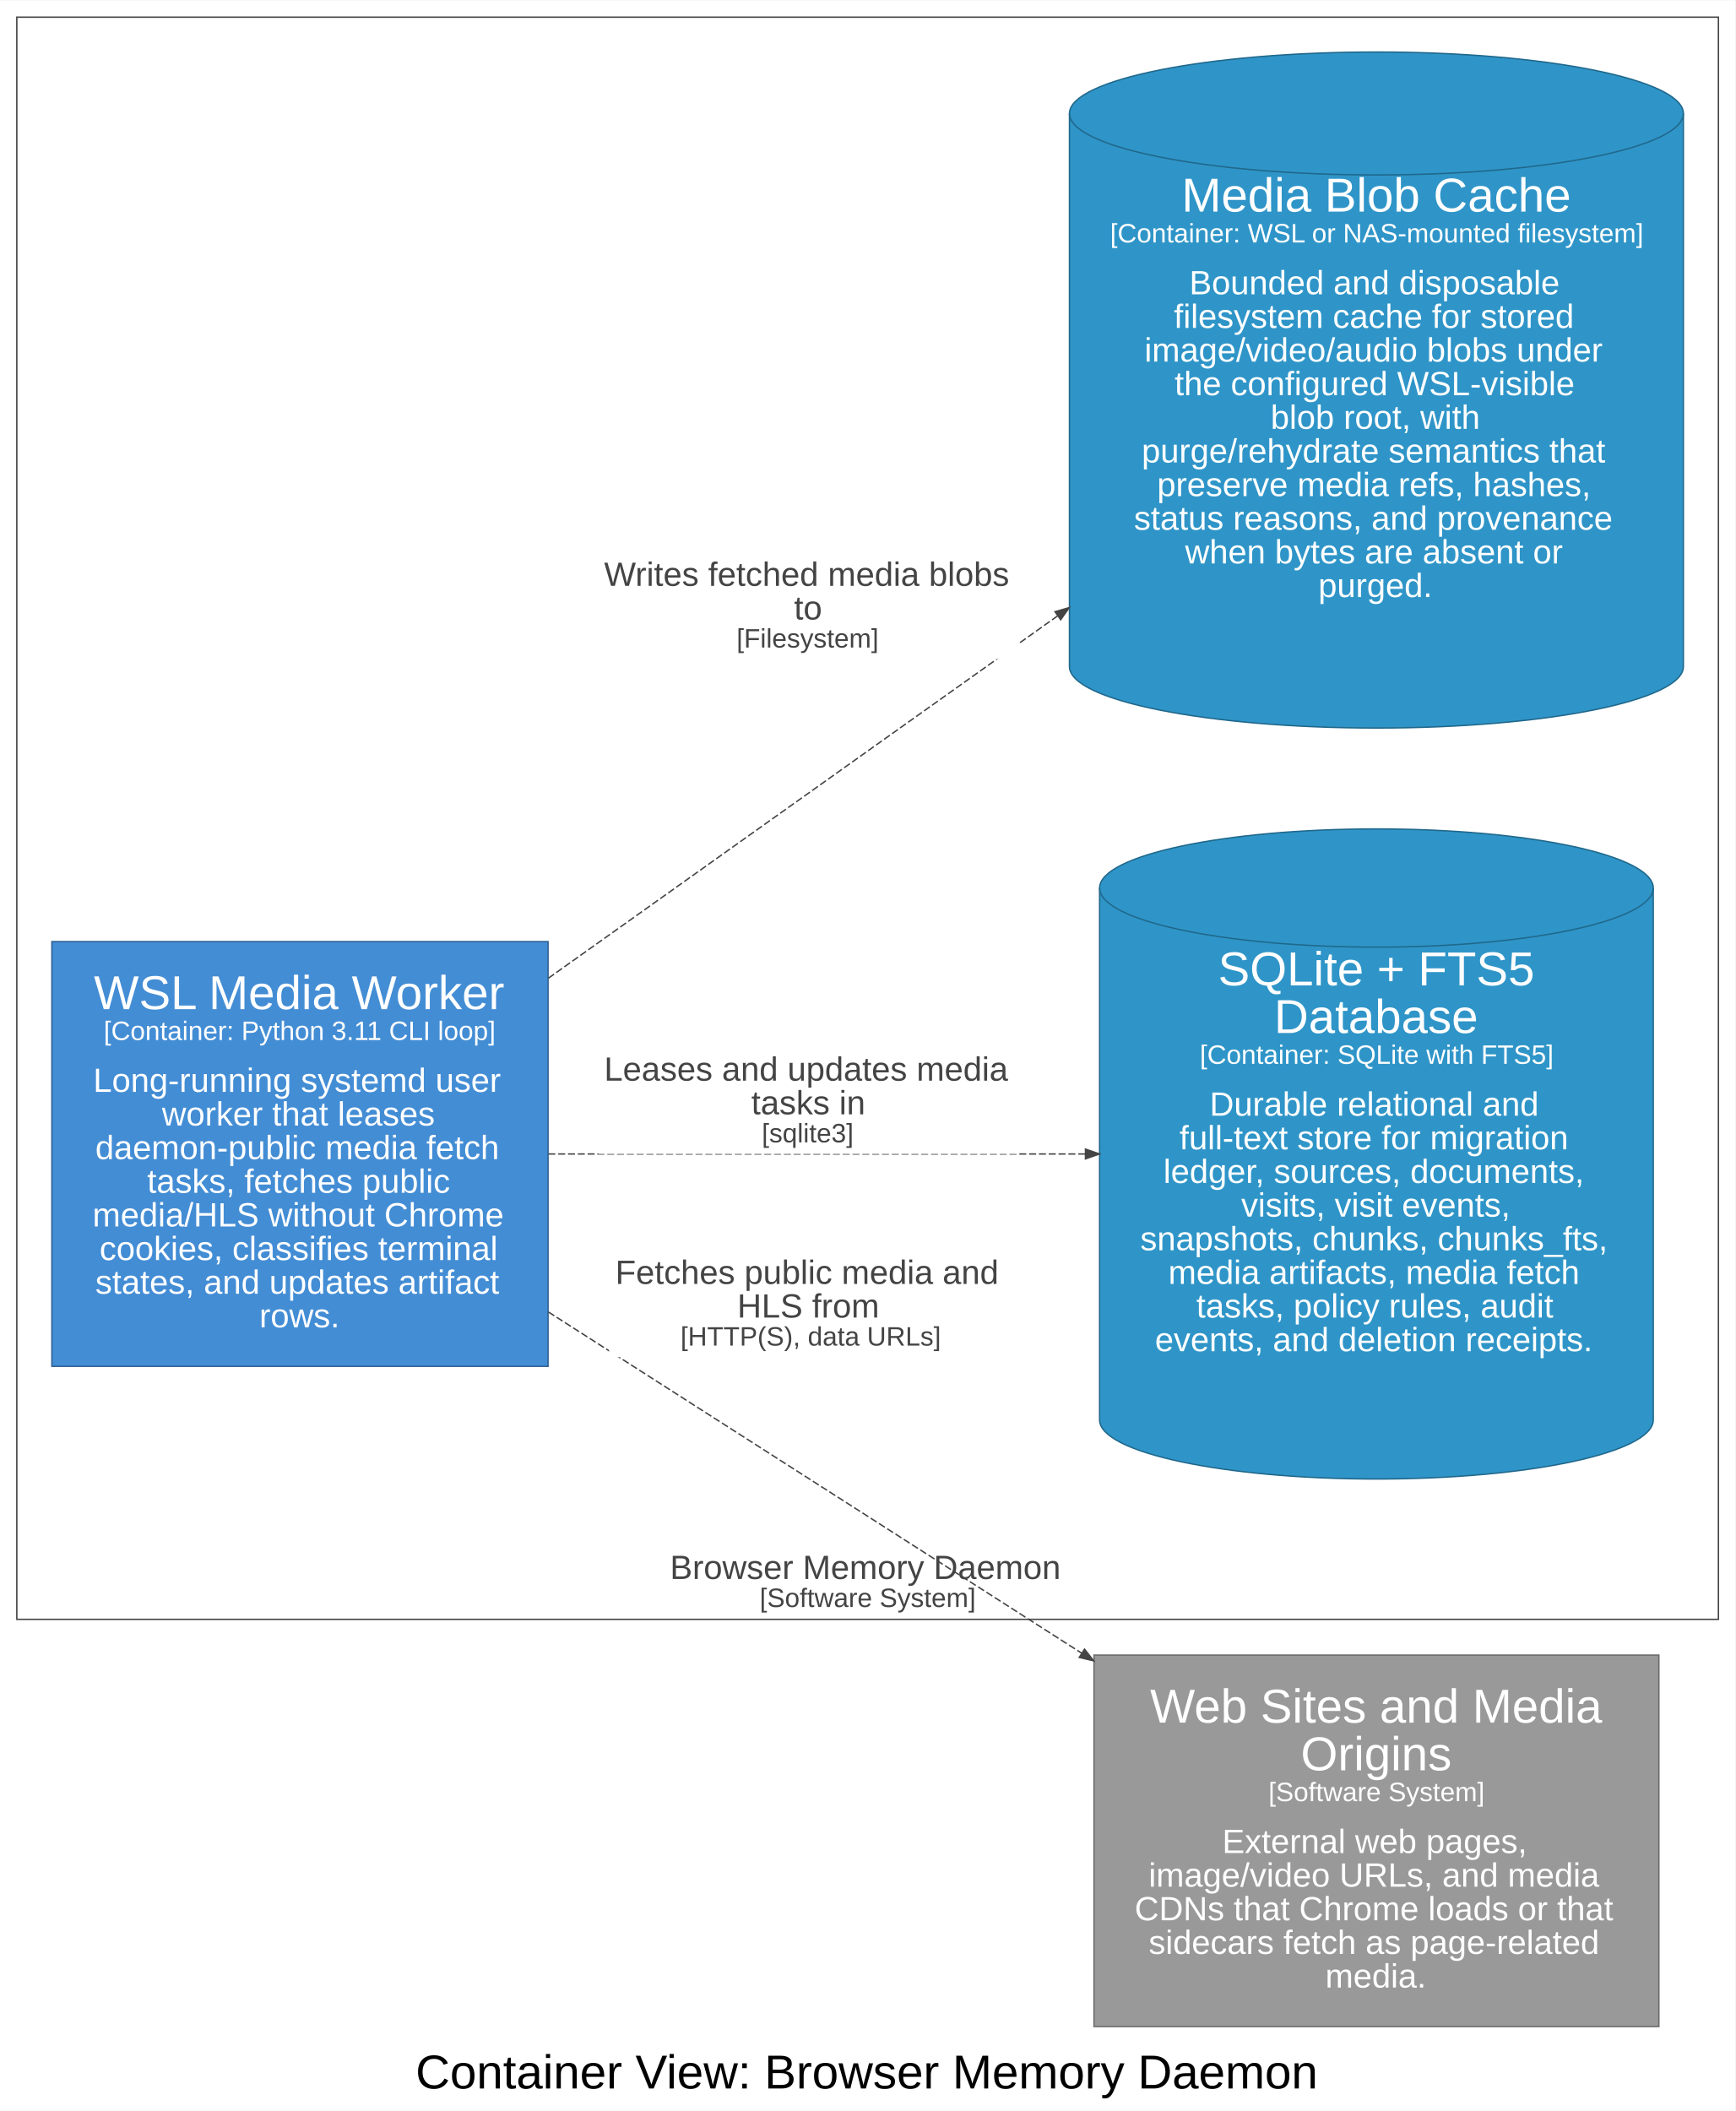
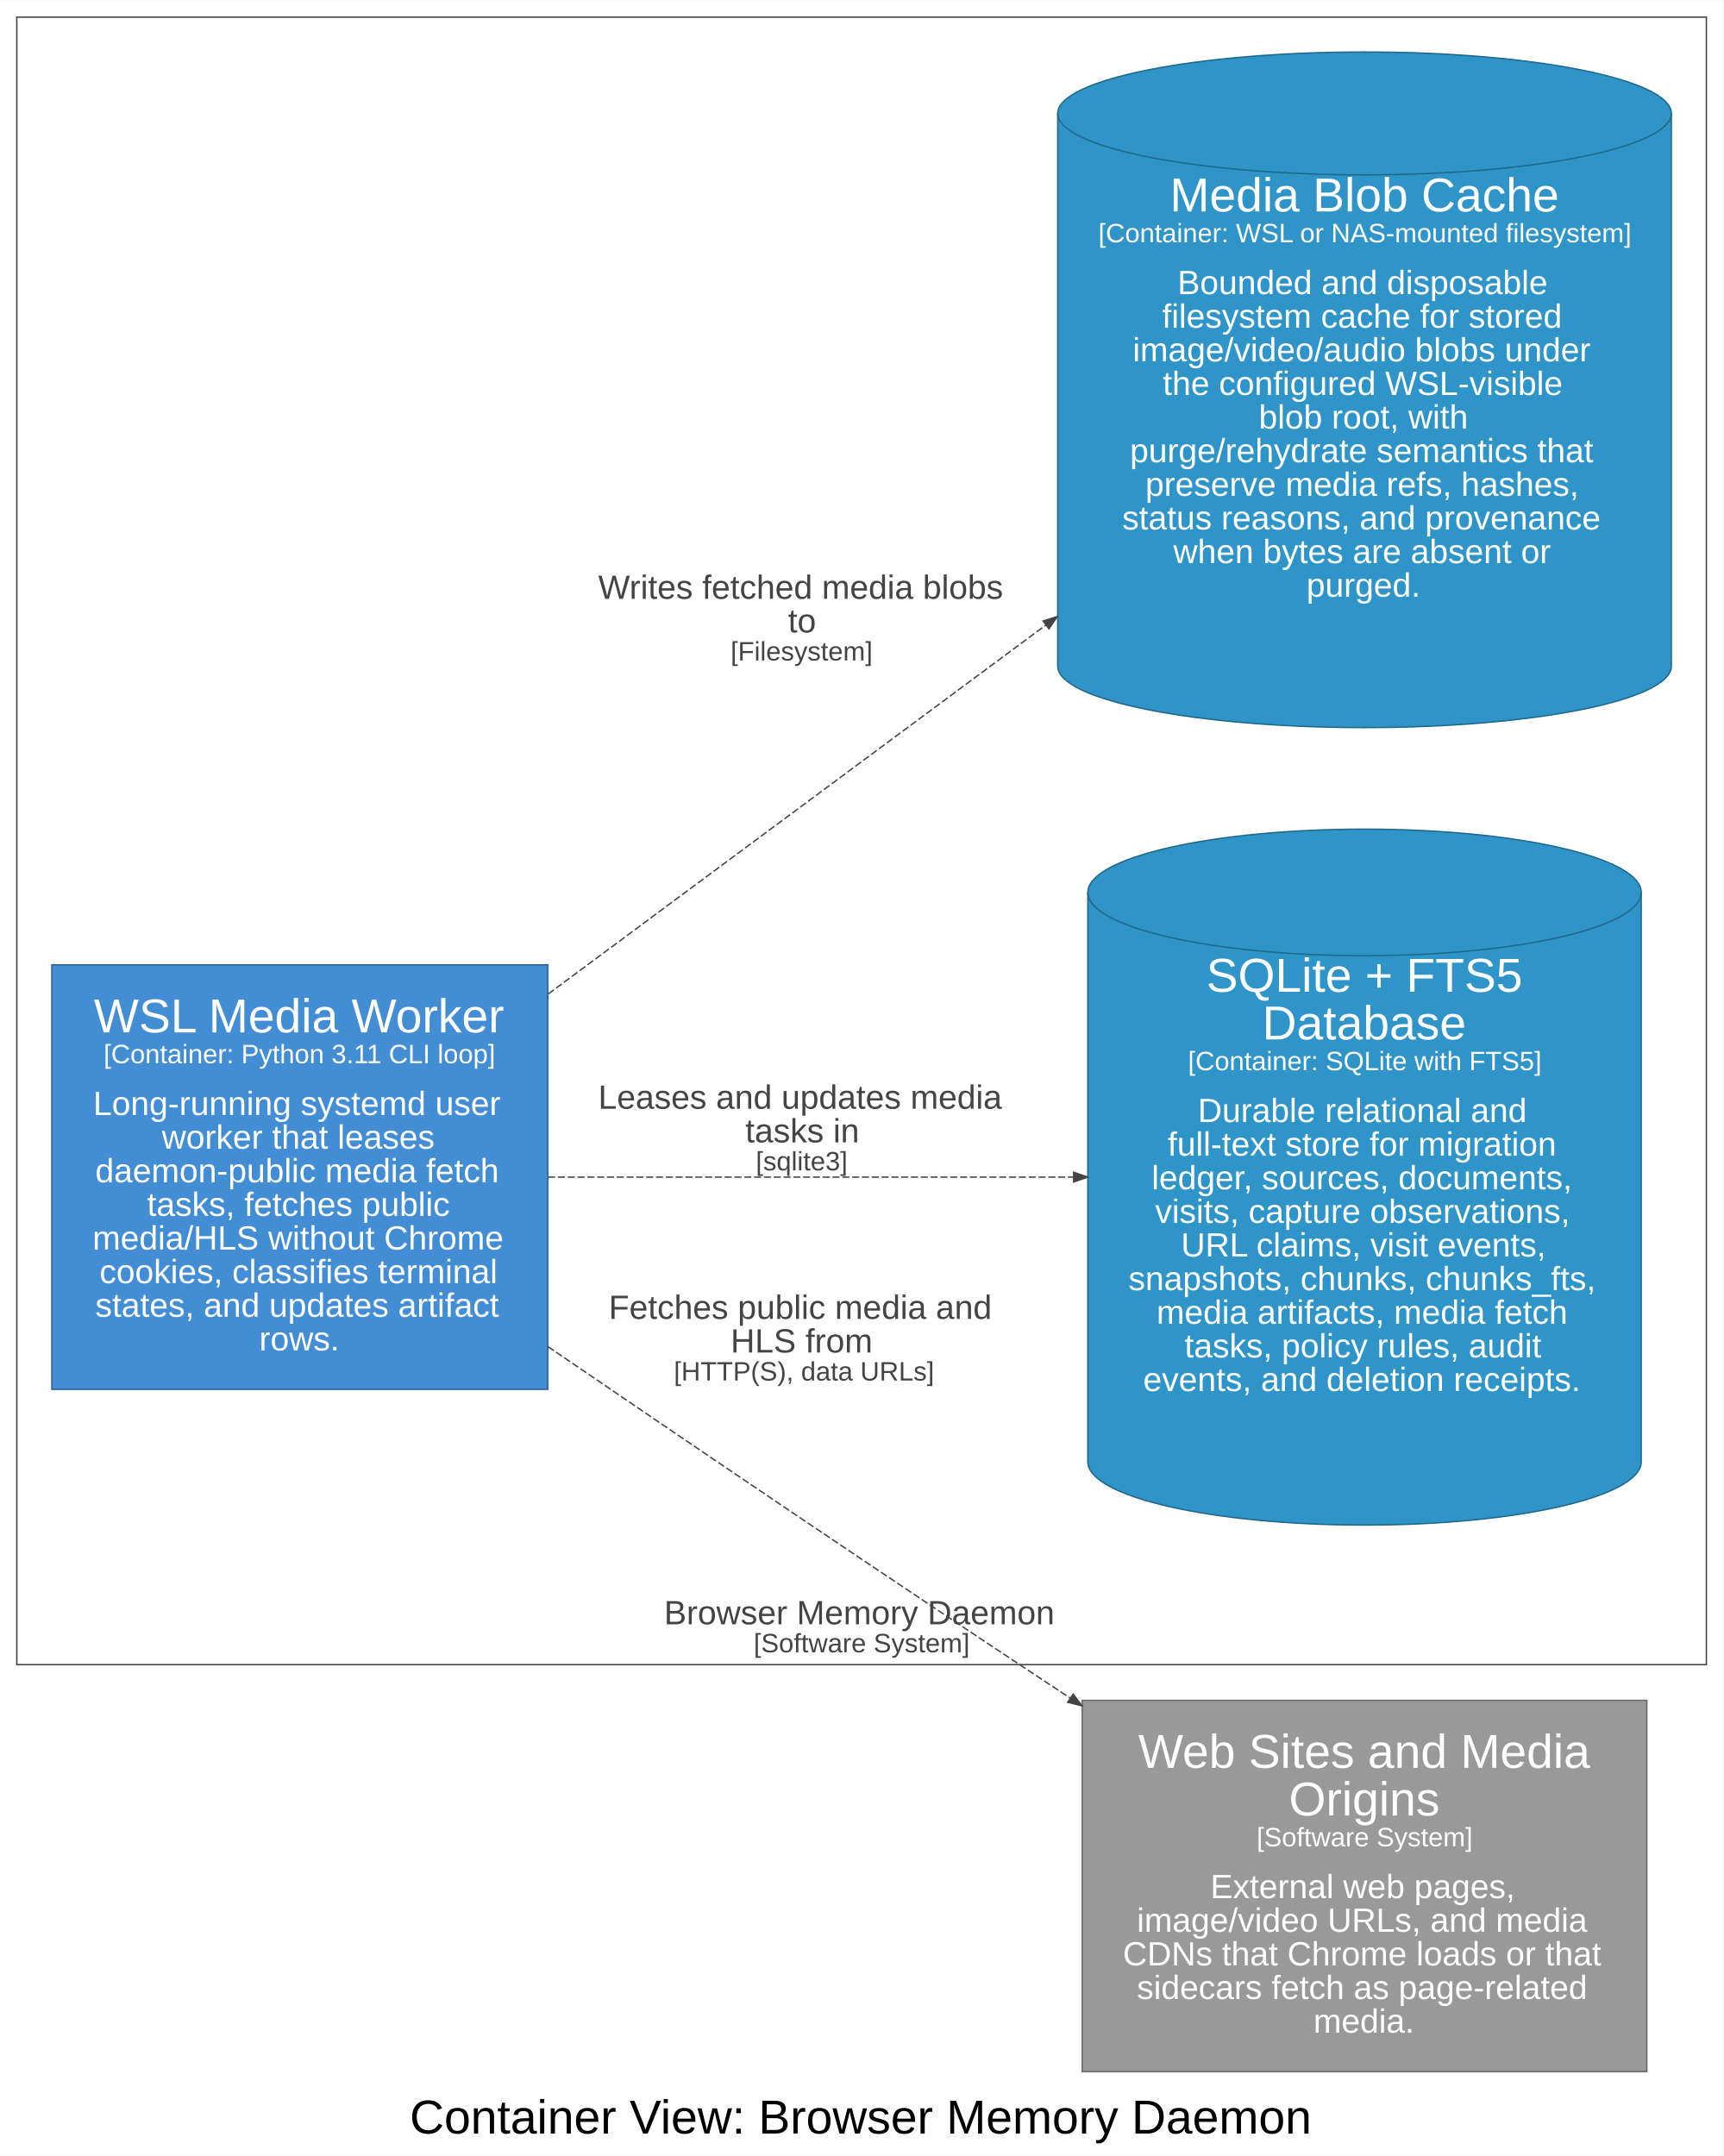
- <svg xmlns="http://www.w3.org/2000/svg" width="1238pt" height="1506pt" viewBox="0.00 0.00 1238.00 1505.50">
-   <g id="graph0" class="graph" transform="scale(1 1) rotate(0) translate(4 1501.5)">
-     <polygon fill="white" stroke="transparent" points="-4,4 -4,-1501.5 1234,-1501.5 1234,4 -4,4" />
-     <text text-anchor="start" x="292.5" y="-11.8" font-family="Arial" font-size="34.00">Container View: Browser Memory Daemon</text>
+ <svg xmlns="http://www.w3.org/2000/svg" width="1230pt" height="1539pt" viewBox="0.00 0.00 1230.00 1538.50">
+   <g id="graph0" class="graph" transform="scale(1 1) rotate(0) translate(4 1534.5)">
+     <polygon fill="white" stroke="transparent" points="-4,4 -4,-1534.5 1226,-1534.5 1226,4 -4,4" />
+     <text text-anchor="start" x="288.5" y="-11.8" font-family="Arial" font-size="34.00">Container View: Browser Memory Daemon</text>
    <g id="clust1" class="cluster">
-       <polygon fill="none" stroke="#444444" points="8,-346.5 8,-1489.5 1222,-1489.5 1222,-346.5 8,-346.5" />
-       <text text-anchor="start" x="474" y="-375.3" font-family="Arial" font-size="24.00" fill="#444444">Browser Memory Daemon</text>
-       <text text-anchor="start" x="538" y="-355.3" font-family="Arial" font-size="19.00" fill="#444444">[Software System]</text>
+       <polygon fill="none" stroke="#444444" points="8,-346.5 8,-1522.5 1214,-1522.5 1214,-346.5 8,-346.5" />
+       <text text-anchor="start" x="470" y="-375.3" font-family="Arial" font-size="24.00" fill="#444444">Browser Memory Daemon</text>
+       <text text-anchor="start" x="534" y="-355.3" font-family="Arial" font-size="19.00" fill="#444444">[Software System]</text>
    </g>
    <g id="3" class="node">
-       <polygon fill="#999999" stroke="#6b6b6b" points="1179.5,-321 776.5,-321 776.5,-56 1179.5,-56 1179.5,-321" />
-       <text text-anchor="start" x="816.5" y="-272.8" font-family="Arial" font-size="34.00" fill="#ffffff">Web Sites and Media</text>
-       <text text-anchor="start" x="924" y="-238.8" font-family="Arial" font-size="34.00" fill="#ffffff">Origins</text>
-       <text text-anchor="start" x="901" y="-216.8" font-family="Arial" font-size="19.00" fill="#ffffff">[Software System]</text>
-       <text text-anchor="start" x="868" y="-179.8" font-family="Arial" font-size="24.00" fill="#ffffff">External web pages,</text>
-       <text text-anchor="start" x="815.5" y="-155.8" font-family="Arial" font-size="24.00" fill="#ffffff">image/video URLs, and media</text>
-       <text text-anchor="start" x="805.5" y="-131.8" font-family="Arial" font-size="24.00" fill="#ffffff">CDNs that Chrome loads or that</text>
-       <text text-anchor="start" x="815.5" y="-107.8" font-family="Arial" font-size="24.00" fill="#ffffff">sidecars fetch as page-related</text>
-       <text text-anchor="start" x="941.5" y="-83.8" font-family="Arial" font-size="24.00" fill="#ffffff">media.</text>
+       <polygon fill="#999999" stroke="#6b6b6b" points="1171.5,-321 768.5,-321 768.5,-56 1171.5,-56 1171.5,-321" />
+       <text text-anchor="start" x="808.5" y="-272.8" font-family="Arial" font-size="34.00" fill="#ffffff">Web Sites and Media</text>
+       <text text-anchor="start" x="916" y="-238.8" font-family="Arial" font-size="34.00" fill="#ffffff">Origins</text>
+       <text text-anchor="start" x="893" y="-216.8" font-family="Arial" font-size="19.00" fill="#ffffff">[Software System]</text>
+       <text text-anchor="start" x="860" y="-179.8" font-family="Arial" font-size="24.00" fill="#ffffff">External web pages,</text>
+       <text text-anchor="start" x="807.5" y="-155.8" font-family="Arial" font-size="24.00" fill="#ffffff">image/video URLs, and media</text>
+       <text text-anchor="start" x="797.5" y="-131.8" font-family="Arial" font-size="24.00" fill="#ffffff">CDNs that Chrome loads or that</text>
+       <text text-anchor="start" x="807.5" y="-107.8" font-family="Arial" font-size="24.00" fill="#ffffff">sidecars fetch as page-related</text>
+       <text text-anchor="start" x="933.5" y="-83.8" font-family="Arial" font-size="24.00" fill="#ffffff">media.</text>
    </g>
    <g id="25" class="node">
-       <polygon fill="#438dd5" stroke="#2e6295" points="387,-830 33,-830 33,-527 387,-527 387,-830" />
-       <text text-anchor="start" x="63" y="-781.8" font-family="Arial" font-size="34.00" fill="#ffffff">WSL Media Worker</text>
-       <text text-anchor="start" x="70" y="-759.8" font-family="Arial" font-size="19.00" fill="#ffffff">[Container: Python 3.11 CLI loop]</text>
-       <text text-anchor="start" x="62.5" y="-722.8" font-family="Arial" font-size="24.00" fill="#ffffff">Long-running systemd user</text>
-       <text text-anchor="start" x="111.5" y="-698.8" font-family="Arial" font-size="24.00" fill="#ffffff">worker that leases</text>
-       <text text-anchor="start" x="64" y="-674.8" font-family="Arial" font-size="24.00" fill="#ffffff">daemon-public media fetch</text>
-       <text text-anchor="start" x="101" y="-650.8" font-family="Arial" font-size="24.00" fill="#ffffff">tasks, fetches public</text>
-       <text text-anchor="start" x="62" y="-626.8" font-family="Arial" font-size="24.00" fill="#ffffff">media/HLS without Chrome</text>
-       <text text-anchor="start" x="67" y="-602.8" font-family="Arial" font-size="24.00" fill="#ffffff">cookies, classifies terminal</text>
-       <text text-anchor="start" x="64" y="-578.8" font-family="Arial" font-size="24.00" fill="#ffffff">states, and updates artifact</text>
-       <text text-anchor="start" x="181" y="-554.8" font-family="Arial" font-size="24.00" fill="#ffffff">rows.</text>
+       <polygon fill="#438dd5" stroke="#2e6295" points="387,-846 33,-846 33,-543 387,-543 387,-846" />
+       <text text-anchor="start" x="63" y="-797.8" font-family="Arial" font-size="34.00" fill="#ffffff">WSL Media Worker</text>
+       <text text-anchor="start" x="70" y="-775.8" font-family="Arial" font-size="19.00" fill="#ffffff">[Container: Python 3.11 CLI loop]</text>
+       <text text-anchor="start" x="62.5" y="-738.8" font-family="Arial" font-size="24.00" fill="#ffffff">Long-running systemd user</text>
+       <text text-anchor="start" x="111.5" y="-714.8" font-family="Arial" font-size="24.00" fill="#ffffff">worker that leases</text>
+       <text text-anchor="start" x="64" y="-690.8" font-family="Arial" font-size="24.00" fill="#ffffff">daemon-public media fetch</text>
+       <text text-anchor="start" x="101" y="-666.8" font-family="Arial" font-size="24.00" fill="#ffffff">tasks, fetches public</text>
+       <text text-anchor="start" x="62" y="-642.8" font-family="Arial" font-size="24.00" fill="#ffffff">media/HLS without Chrome</text>
+       <text text-anchor="start" x="67" y="-618.8" font-family="Arial" font-size="24.00" fill="#ffffff">cookies, classifies terminal</text>
+       <text text-anchor="start" x="64" y="-594.8" font-family="Arial" font-size="24.00" fill="#ffffff">states, and updates artifact</text>
+       <text text-anchor="start" x="181" y="-570.8" font-family="Arial" font-size="24.00" fill="#ffffff">rows.</text>
    </g>
    <g id="48" class="edge">
-       <path fill="none" stroke="#444444" stroke-dasharray="5,2" d="M387.22,-565.78C500.57,-493.27 648.44,-398.68 767.75,-322.35" />
-       <polygon fill="#444444" stroke="#444444" points="769.76,-325.23 776.29,-316.89 765.98,-319.33 769.76,-325.23" />
-       <polygon fill="white" stroke="transparent" points="430.5,-533.5 430.5,-608.5 715.5,-608.5 715.5,-533.5 430.5,-533.5" />
-       <text text-anchor="start" x="435" y="-585.8" font-family="Arial" font-size="24.00" fill="#444444">Fetches public media and</text>
-       <text text-anchor="start" x="522" y="-561.8" font-family="Arial" font-size="24.00" fill="#444444">HLS from</text>
-       <text text-anchor="start" x="481.5" y="-541.8" font-family="Arial" font-size="19.00" fill="#444444">[HTTP(S), data URLs]</text>
+       <path fill="none" stroke="#444444" stroke-dasharray="5,2" d="M387.19,-573.47C492.36,-501.63 628.82,-409.12 751,-328.5 753.95,-326.55 756.93,-324.59 759.93,-322.62" />
+       <polygon fill="#444444" stroke="#444444" points="761.98,-325.46 768.42,-317.05 758.14,-319.61 761.98,-325.46" />
+       <text text-anchor="start" x="430.5" y="-593.3" font-family="Arial" font-size="24.00" fill="#444444">Fetches public media and</text>
+       <text text-anchor="start" x="517.5" y="-569.3" font-family="Arial" font-size="24.00" fill="#444444">HLS from</text>
+       <text text-anchor="start" x="477" y="-549.3" font-family="Arial" font-size="19.00" fill="#444444">[HTTP(S), data URLs]</text>
    </g>
    <g id="28" class="node">
-       <path fill="#2f95c8" stroke="#20688c" d="M1175.5,-868.22C1175.5,-891.48 1086.98,-910.38 978,-910.38 869.02,-910.38 780.5,-891.48 780.5,-868.22 780.5,-868.22 780.5,-488.78 780.5,-488.78 780.5,-465.52 869.02,-446.62 978,-446.62 1086.98,-446.62 1175.5,-465.52 1175.5,-488.78 1175.5,-488.78 1175.5,-868.22 1175.5,-868.22" />
-       <path fill="none" stroke="#20688c" d="M1175.5,-868.22C1175.5,-844.95 1086.98,-826.06 978,-826.06 869.02,-826.06 780.5,-844.95 780.5,-868.22" />
-       <text text-anchor="start" x="865" y="-798.8" font-family="Arial" font-size="34.00" fill="#ffffff">SQLite + FTS5</text>
-       <text text-anchor="start" x="905" y="-764.8" font-family="Arial" font-size="34.00" fill="#ffffff">Database</text>
-       <text text-anchor="start" x="852" y="-742.8" font-family="Arial" font-size="19.00" fill="#ffffff">[Container: SQLite with FTS5]</text>
-       <text text-anchor="start" x="859" y="-705.8" font-family="Arial" font-size="24.00" fill="#ffffff">Durable relational and</text>
-       <text text-anchor="start" x="837.5" y="-681.8" font-family="Arial" font-size="24.00" fill="#ffffff">full-text store for migration</text>
-       <text text-anchor="start" x="826" y="-657.8" font-family="Arial" font-size="24.00" fill="#ffffff">ledger, sources, documents,</text>
-       <text text-anchor="start" x="881.5" y="-633.8" font-family="Arial" font-size="24.00" fill="#ffffff">visits, visit events,</text>
-       <text text-anchor="start" x="809.5" y="-609.8" font-family="Arial" font-size="24.00" fill="#ffffff">snapshots, chunks, chunks_fts,</text>
-       <text text-anchor="start" x="829.5" y="-585.8" font-family="Arial" font-size="24.00" fill="#ffffff">media artifacts, media fetch</text>
-       <text text-anchor="start" x="849.5" y="-561.8" font-family="Arial" font-size="24.00" fill="#ffffff">tasks, policy rules, audit</text>
-       <text text-anchor="start" x="820" y="-537.8" font-family="Arial" font-size="24.00" fill="#ffffff">events, and deletion receipts.</text>
+       <path fill="#2f95c8" stroke="#20688c" d="M1167.5,-897.72C1167.5,-922.63 1078.98,-942.88 970,-942.88 861.02,-942.88 772.5,-922.63 772.5,-897.72 772.5,-897.72 772.5,-491.28 772.5,-491.28 772.5,-466.37 861.02,-446.12 970,-446.12 1078.98,-446.12 1167.5,-466.37 1167.5,-491.28 1167.5,-491.28 1167.5,-897.72 1167.5,-897.72" />
+       <path fill="none" stroke="#20688c" d="M1167.5,-897.72C1167.5,-872.8 1078.98,-852.56 970,-852.56 861.02,-852.56 772.5,-872.8 772.5,-897.72" />
+       <text text-anchor="start" x="857" y="-826.8" font-family="Arial" font-size="34.00" fill="#ffffff">SQLite + FTS5</text>
+       <text text-anchor="start" x="897" y="-792.8" font-family="Arial" font-size="34.00" fill="#ffffff">Database</text>
+       <text text-anchor="start" x="844" y="-770.8" font-family="Arial" font-size="19.00" fill="#ffffff">[Container: SQLite with FTS5]</text>
+       <text text-anchor="start" x="851" y="-733.8" font-family="Arial" font-size="24.00" fill="#ffffff">Durable relational and</text>
+       <text text-anchor="start" x="829.5" y="-709.8" font-family="Arial" font-size="24.00" fill="#ffffff">full-text store for migration</text>
+       <text text-anchor="start" x="818" y="-685.8" font-family="Arial" font-size="24.00" fill="#ffffff">ledger, sources, documents,</text>
+       <text text-anchor="start" x="820.5" y="-661.8" font-family="Arial" font-size="24.00" fill="#ffffff">visits, capture observations,</text>
+       <text text-anchor="start" x="839" y="-637.8" font-family="Arial" font-size="24.00" fill="#ffffff">URL claims, visit events,</text>
+       <text text-anchor="start" x="801.5" y="-613.8" font-family="Arial" font-size="24.00" fill="#ffffff">snapshots, chunks, chunks_fts,</text>
+       <text text-anchor="start" x="821.5" y="-589.8" font-family="Arial" font-size="24.00" fill="#ffffff">media artifacts, media fetch</text>
+       <text text-anchor="start" x="841.5" y="-565.8" font-family="Arial" font-size="24.00" fill="#ffffff">tasks, policy rules, audit</text>
+       <text text-anchor="start" x="812" y="-541.8" font-family="Arial" font-size="24.00" fill="#ffffff">events, and deletion receipts.</text>
    </g>
    <g id="47" class="edge">
-       <path fill="none" stroke="#444444" stroke-dasharray="5,2" d="M387.22,-678.5C501.41,-678.5 650.62,-678.5 770.39,-678.5" />
-       <polygon fill="#444444" stroke="#444444" points="770.42,-682 780.42,-678.5 770.42,-675 770.42,-682" />
-       <polygon fill="white" stroke="transparent" points="423,-678.5 423,-753.5 723,-753.5 723,-678.5 423,-678.5" />
-       <text text-anchor="start" x="427" y="-730.8" font-family="Arial" font-size="24.00" fill="#444444">Leases and updates media</text>
-       <text text-anchor="start" x="532" y="-706.8" font-family="Arial" font-size="24.00" fill="#444444">tasks in</text>
-       <text text-anchor="start" x="539.5" y="-686.8" font-family="Arial" font-size="19.00" fill="#444444">[sqlite3]</text>
+       <path fill="none" stroke="#444444" stroke-dasharray="5,2" d="M387.28,-694.5C499.28,-694.5 644.73,-694.5 762.18,-694.5" />
+       <polygon fill="#444444" stroke="#444444" points="762.37,-698 772.37,-694.5 762.37,-691 762.37,-698" />
+       <text text-anchor="start" x="423" y="-743.3" font-family="Arial" font-size="24.00" fill="#444444">Leases and updates media</text>
+       <text text-anchor="start" x="528" y="-719.3" font-family="Arial" font-size="24.00" fill="#444444">tasks in</text>
+       <text text-anchor="start" x="535.5" y="-699.3" font-family="Arial" font-size="19.00" fill="#444444">[sqlite3]</text>
    </g>
    <g id="30" class="node">
-       <path fill="#2f95c8" stroke="#20688c" d="M1197,-1420.78C1197,-1444.97 1098.84,-1464.63 978,-1464.63 857.16,-1464.63 759,-1444.97 759,-1420.78 759,-1420.78 759,-1026.22 759,-1026.22 759,-1002.03 857.16,-982.37 978,-982.37 1098.84,-982.37 1197,-1002.03 1197,-1026.22 1197,-1026.22 1197,-1420.78 1197,-1420.78" />
-       <path fill="none" stroke="#20688c" d="M1197,-1420.78C1197,-1396.59 1098.84,-1376.94 978,-1376.94 857.16,-1376.94 759,-1396.59 759,-1420.78" />
-       <text text-anchor="start" x="839" y="-1350.8" font-family="Arial" font-size="34.00" fill="#ffffff">Media Blob Cache</text>
-       <text text-anchor="start" x="788" y="-1328.8" font-family="Arial" font-size="19.00" fill="#ffffff">[Container: WSL or NAS-mounted filesystem]</text>
-       <text text-anchor="start" x="844.5" y="-1291.8" font-family="Arial" font-size="24.00" fill="#ffffff">Bounded and disposable</text>
-       <text text-anchor="start" x="833.5" y="-1267.8" font-family="Arial" font-size="24.00" fill="#ffffff">filesystem cache for stored</text>
-       <text text-anchor="start" x="812.5" y="-1243.8" font-family="Arial" font-size="24.00" fill="#ffffff">image/video/audio blobs under</text>
-       <text text-anchor="start" x="834" y="-1219.8" font-family="Arial" font-size="24.00" fill="#ffffff">the configured WSL-visible</text>
-       <text text-anchor="start" x="902.5" y="-1195.8" font-family="Arial" font-size="24.00" fill="#ffffff">blob root, with</text>
-       <text text-anchor="start" x="810.5" y="-1171.8" font-family="Arial" font-size="24.00" fill="#ffffff">purge/rehydrate semantics that</text>
-       <text text-anchor="start" x="821.5" y="-1147.8" font-family="Arial" font-size="24.00" fill="#ffffff">preserve media refs, hashes,</text>
-       <text text-anchor="start" x="805" y="-1123.8" font-family="Arial" font-size="24.00" fill="#ffffff">status reasons, and provenance</text>
-       <text text-anchor="start" x="841.5" y="-1099.8" font-family="Arial" font-size="24.00" fill="#ffffff">when bytes are absent or</text>
-       <text text-anchor="start" x="936.5" y="-1075.8" font-family="Arial" font-size="24.00" fill="#ffffff">purged.</text>
+       <path fill="#2f95c8" stroke="#20688c" d="M1189,-1453.78C1189,-1477.97 1090.84,-1497.63 970,-1497.63 849.16,-1497.63 751,-1477.97 751,-1453.78 751,-1453.78 751,-1059.22 751,-1059.22 751,-1035.03 849.16,-1015.37 970,-1015.37 1090.84,-1015.37 1189,-1035.03 1189,-1059.22 1189,-1059.22 1189,-1453.78 1189,-1453.78" />
+       <path fill="none" stroke="#20688c" d="M1189,-1453.78C1189,-1429.59 1090.84,-1409.94 970,-1409.94 849.16,-1409.94 751,-1429.59 751,-1453.78" />
+       <text text-anchor="start" x="831" y="-1383.8" font-family="Arial" font-size="34.00" fill="#ffffff">Media Blob Cache</text>
+       <text text-anchor="start" x="780" y="-1361.8" font-family="Arial" font-size="19.00" fill="#ffffff">[Container: WSL or NAS-mounted filesystem]</text>
+       <text text-anchor="start" x="836.5" y="-1324.8" font-family="Arial" font-size="24.00" fill="#ffffff">Bounded and disposable</text>
+       <text text-anchor="start" x="825.5" y="-1300.8" font-family="Arial" font-size="24.00" fill="#ffffff">filesystem cache for stored</text>
+       <text text-anchor="start" x="804.5" y="-1276.8" font-family="Arial" font-size="24.00" fill="#ffffff">image/video/audio blobs under</text>
+       <text text-anchor="start" x="826" y="-1252.8" font-family="Arial" font-size="24.00" fill="#ffffff">the configured WSL-visible</text>
+       <text text-anchor="start" x="894.5" y="-1228.8" font-family="Arial" font-size="24.00" fill="#ffffff">blob root, with</text>
+       <text text-anchor="start" x="802.5" y="-1204.8" font-family="Arial" font-size="24.00" fill="#ffffff">purge/rehydrate semantics that</text>
+       <text text-anchor="start" x="813.5" y="-1180.8" font-family="Arial" font-size="24.00" fill="#ffffff">preserve media refs, hashes,</text>
+       <text text-anchor="start" x="797" y="-1156.8" font-family="Arial" font-size="24.00" fill="#ffffff">status reasons, and provenance</text>
+       <text text-anchor="start" x="833.5" y="-1132.8" font-family="Arial" font-size="24.00" fill="#ffffff">when bytes are absent or</text>
+       <text text-anchor="start" x="928.5" y="-1108.8" font-family="Arial" font-size="24.00" fill="#ffffff">purged.</text>
    </g>
    <g id="49" class="edge">
-       <path fill="none" stroke="#444444" stroke-dasharray="5,2" d="M387.22,-803.88C495.18,-880.69 634.45,-979.78 750.54,-1062.37" />
-       <polygon fill="#444444" stroke="#444444" points="748.68,-1065.35 758.86,-1068.29 752.74,-1059.64 748.68,-1065.35" />
-       <polygon fill="white" stroke="transparent" points="423,-1031.5 423,-1106.5 723,-1106.5 723,-1031.5 423,-1031.5" />
-       <text text-anchor="start" x="427" y="-1083.8" font-family="Arial" font-size="24.00" fill="#444444">Writes fetched media blobs</text>
-       <text text-anchor="start" x="562.5" y="-1059.8" font-family="Arial" font-size="24.00" fill="#444444">to</text>
-       <text text-anchor="start" x="521.5" y="-1039.8" font-family="Arial" font-size="19.00" fill="#444444">[Filesystem]</text>
+       <path fill="none" stroke="#444444" stroke-dasharray="5,2" d="M387.28,-825.2C493.11,-903.66 628.82,-1004.28 742.54,-1088.59" />
+       <polygon fill="#444444" stroke="#444444" points="740.57,-1091.49 750.68,-1094.64 744.74,-1085.87 740.57,-1091.49" />
+       <text text-anchor="start" x="423" y="-1107.3" font-family="Arial" font-size="24.00" fill="#444444">Writes fetched media blobs</text>
+       <text text-anchor="start" x="558.5" y="-1083.3" font-family="Arial" font-size="24.00" fill="#444444">to</text>
+       <text text-anchor="start" x="517.5" y="-1063.3" font-family="Arial" font-size="19.00" fill="#444444">[Filesystem]</text>
    </g>
  </g>
</svg>
